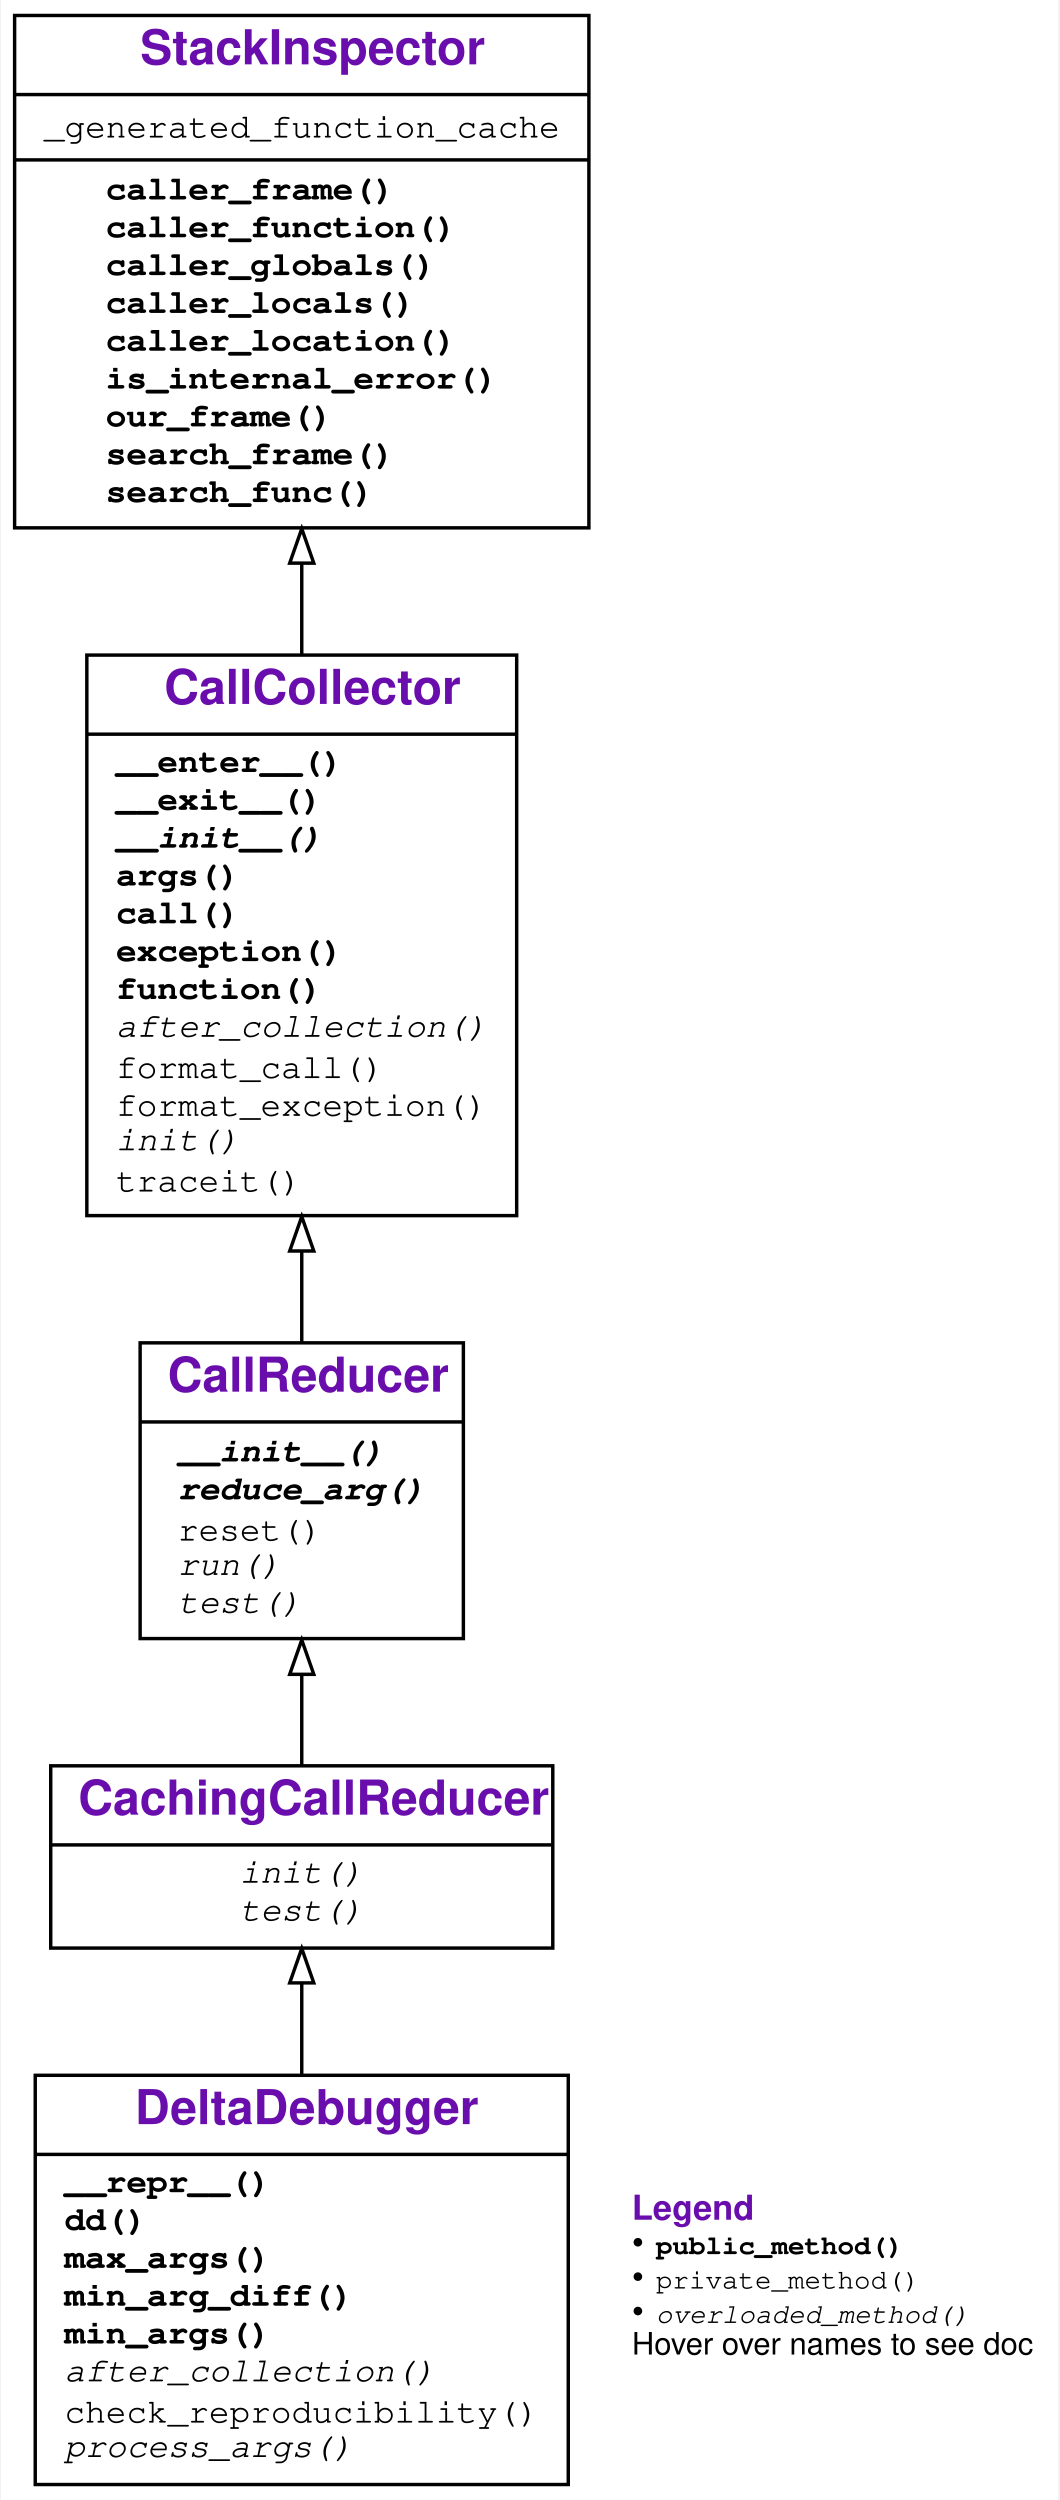
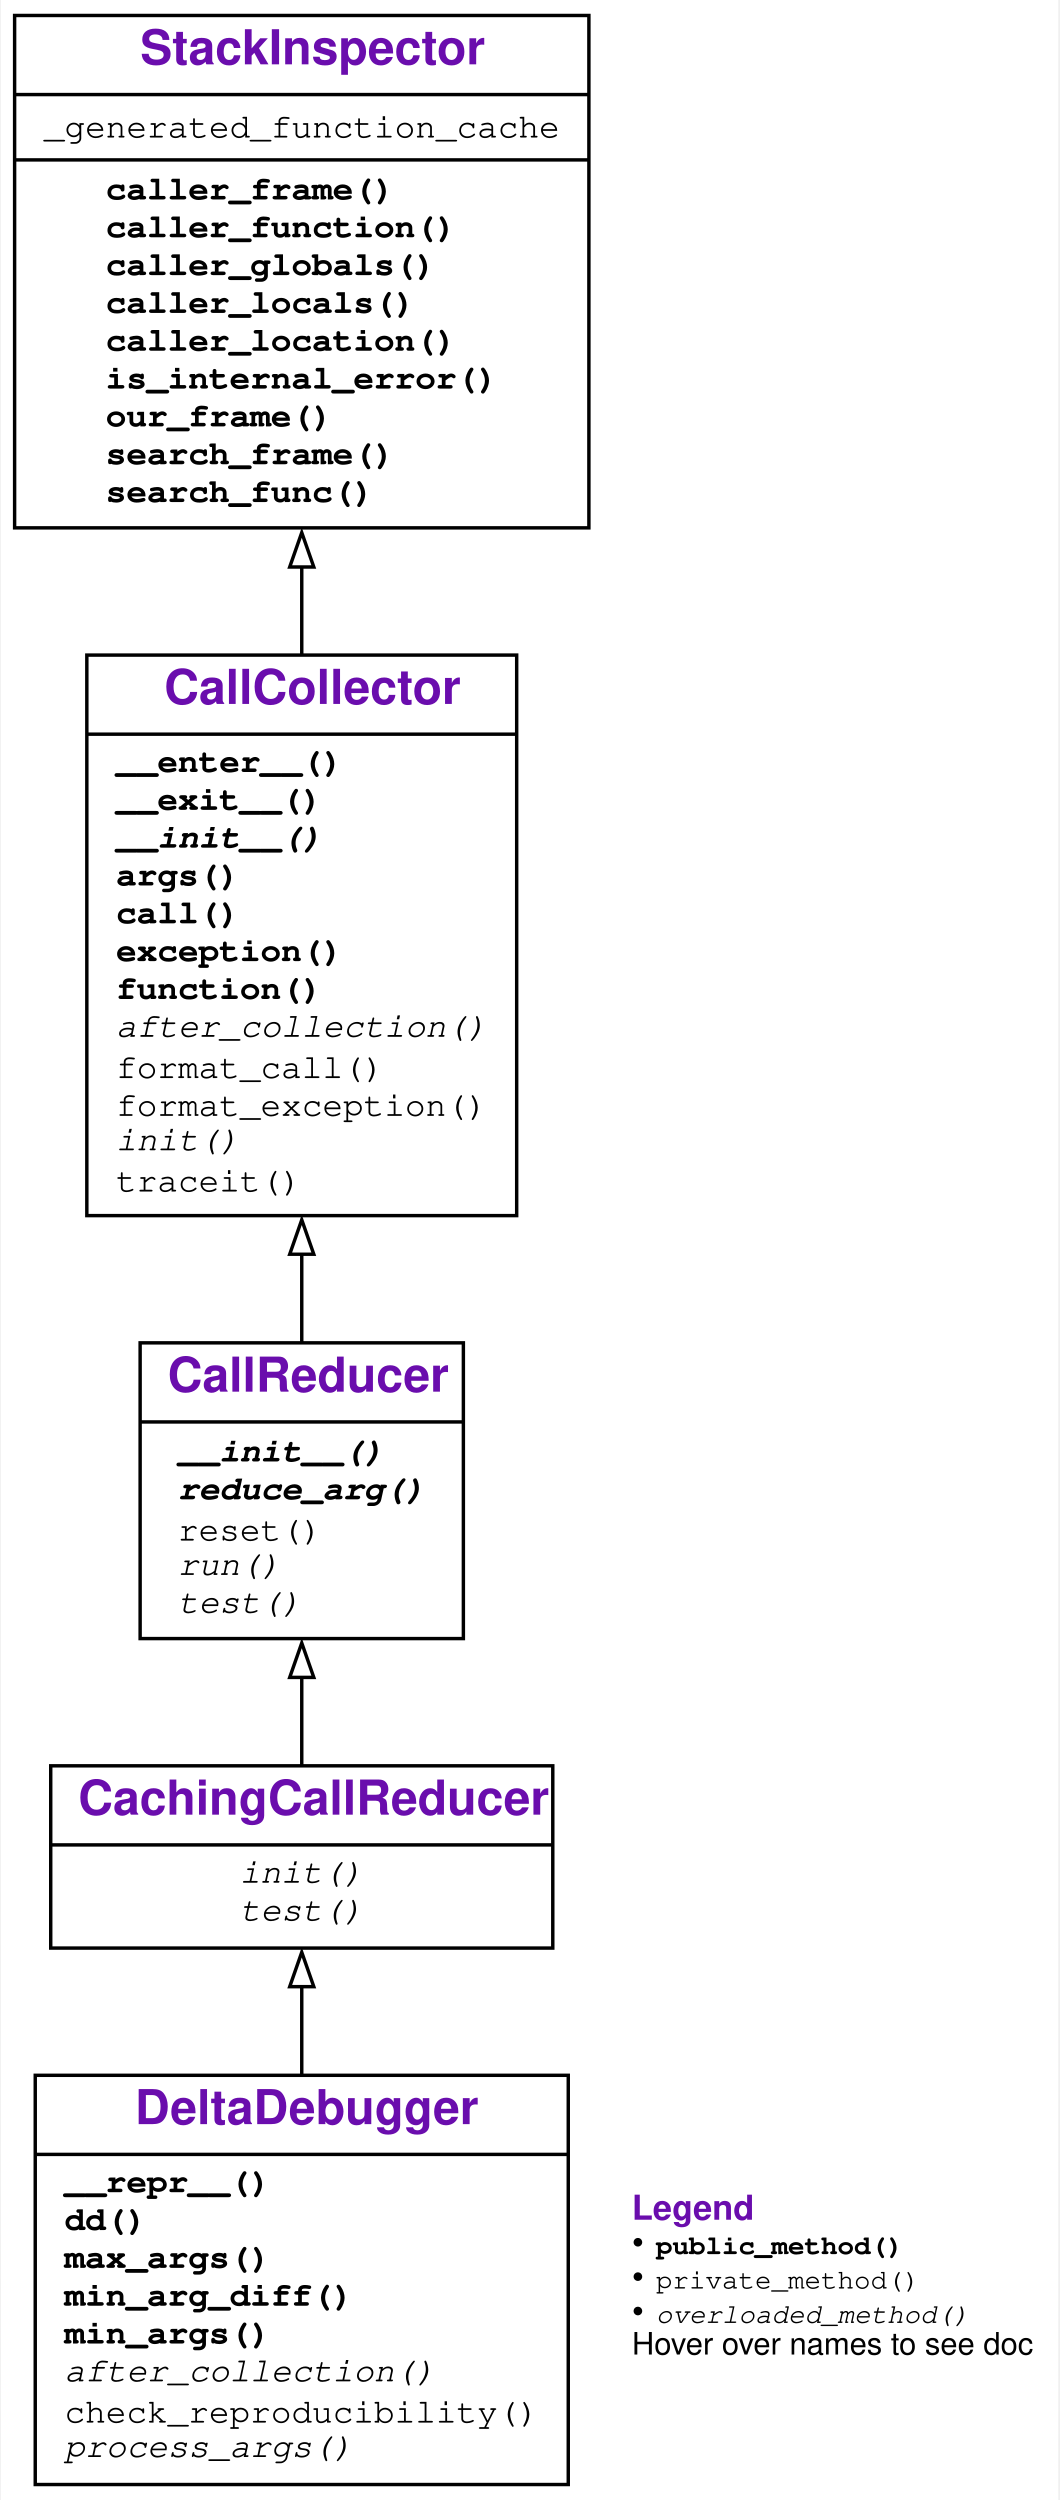
<svg xmlns="http://www.w3.org/2000/svg" xmlns:xlink="http://www.w3.org/1999/xlink" width="308pt" height="727pt" viewBox="0.00 0.00 307.50 727.00">
  <g id="graph0" class="graph" transform="scale(1 1) rotate(0) translate(4 723)">
    <g id="a_graph0">
      <a xlink:title="DeltaDebugger class hierarchy">
-         <polygon fill="white" stroke="transparent" points="-4,4 -4,-723 303.5,-723 303.5,4 -4,4" />
+         <polygon fill="white" stroke="none" points="-4,4 -4,-723 303.5,-723 303.5,4 -4,4" />
      </a>
    </g>
    <g id="node1" class="node">
      <g id="a_node1">
        <a xlink:href="#" xlink:title="class DeltaDebugger:&#10;Like CallReducer, but cache test outcomes.">
          <polygon fill="none" stroke="black" points="6,-0.5 6,-119.5 161,-119.5 161,-0.5 6,-0.5" />
          <text text-anchor="start" x="35" y="-105.3" font-family="Raleway, Helvetica, Arial, sans-serif" font-weight="bold" font-size="14.00" fill="#6a0dad">DeltaDebugger</text>
-           <polyline fill="none" stroke="black" points="6,-96.5 161,-96.5 " />
+           <polyline fill="none" stroke="black" points="6,-96.5 161,-96.5" />
          <g id="a_node1_0">
            <a xlink:href="#" xlink:title="DeltaDebugger">
              <g id="a_node1_1">
                <a xlink:href="#" xlink:title="__repr__(self) -&gt; str:&#10;Return a string representation of the minimized call.">
                  <text text-anchor="start" x="14.5" y="-85.5" font-family="'Fira Mono', 'Source Code Pro', 'Courier', monospace" font-weight="bold" font-size="10.00">__repr__()</text>
                </a>
              </g>
              <g id="a_node1_2">
                <a xlink:href="#" xlink:title="dd(self, var_to_be_reduced: str, fail_args: Dict[str, Any], *, mode: str = '-') -&gt; Tuple[Sequence, Sequence, Sequence]:&#10;General Delta Debugging.&#10;`var_to_be_reduced` - the name of the variable to reduce.&#10;`fail_args` - a dict of (failure-inducing) function arguments,&#10;with `fail_args[var_to_be_reduced]` - the input to apply dd on.&#10;`mode`- how the algorithm should operate:&#10;'-' (default): minimize input (`ddmin`),&#10;'+': maximizing input (`ddmax`),&#10;'+-': minimizing pass/fail difference (`dd`)&#10;Returns a triple (`pass`, `fail`, `diff`) with&#10;* maximized passing input (`pass`),&#10;* minimized failing input (`fail`), and&#10;* their difference `diff`&#10;(elems that are in `fail`, but not in `pass`).">
                  <text text-anchor="start" x="14.5" y="-74.5" font-family="'Fira Mono', 'Source Code Pro', 'Courier', monospace" font-weight="bold" font-size="10.00">dd()</text>
                </a>
              </g>
              <g id="a_node1_3">
                <a xlink:href="#" xlink:title="max_args(self) -&gt; Dict[str, Any]:&#10;Return 1-maximal arguments.">
                  <text text-anchor="start" x="14.5" y="-63.5" font-family="'Fira Mono', 'Source Code Pro', 'Courier', monospace" font-weight="bold" font-size="10.00">max_args()</text>
                </a>
              </g>
              <g id="a_node1_4">
                <a xlink:href="#" xlink:title="min_arg_diff(self) -&gt; Tuple[Dict[str, Any], Dict[str, Any], Dict[str, Any]]:&#10;Return 1-minimal difference between arguments.">
                  <text text-anchor="start" x="14.5" y="-52.5" font-family="'Fira Mono', 'Source Code Pro', 'Courier', monospace" font-weight="bold" font-size="10.00">min_arg_diff()</text>
                </a>
              </g>
              <g id="a_node1_5">
                <a xlink:href="#" xlink:title="min_args(self) -&gt; Dict[str, Any]:&#10;Return 1-minimal arguments.">
                  <text text-anchor="start" x="14.5" y="-41.5" font-family="'Fira Mono', 'Source Code Pro', 'Courier', monospace" font-weight="bold" font-size="10.00">min_args()</text>
                </a>
              </g>
              <g id="a_node1_6">
                <a xlink:href="#" xlink:title="after_collection(self) -&gt; None:&#10;Called after collection. To be defined in subclasses.">
                  <text text-anchor="start" x="14.5" y="-30.5" font-family="'Fira Mono', 'Source Code Pro', 'Courier', monospace" font-style="italic" font-size="10.00">after_collection()</text>
                </a>
              </g>
              <g id="a_node1_7">
                <a xlink:href="#" xlink:title="check_reproducibility(self) -&gt; None">
                  <text text-anchor="start" x="14.5" y="-18.5" font-family="'Fira Mono', 'Source Code Pro', 'Courier', monospace" font-size="10.00">check_reproducibility()</text>
                </a>
              </g>
              <g id="a_node1_8">
                <a xlink:href="#" xlink:title="process_args(self, strategy: Callable, **strategy_args: Any) -&gt; Tuple[Dict[str, Any], Dict[str, Any], Dict[str, Any]]:&#10;Reduce all reducible arguments, using `strategy`(var, `strategy_args`).&#10;Can be overloaded in subclasses.">
                  <text text-anchor="start" x="14.5" y="-8.5" font-family="'Fira Mono', 'Source Code Pro', 'Courier', monospace" font-style="italic" font-size="10.00">process_args()</text>
                </a>
              </g>
            </a>
          </g>
        </a>
      </g>
    </g>
    <g id="node2" class="node">
      <g id="a_node2">
        <a xlink:href="#" xlink:title="class CachingCallReducer:&#10;Like CallReducer, but cache test outcomes.">
          <polygon fill="none" stroke="black" points="10.5,-156.5 10.5,-209.5 156.5,-209.5 156.5,-156.5 10.5,-156.5" />
          <text text-anchor="start" x="18.5" y="-195.3" font-family="Raleway, Helvetica, Arial, sans-serif" font-weight="bold" font-size="14.00" fill="#6a0dad">CachingCallReducer</text>
-           <polyline fill="none" stroke="black" points="10.5,-186.5 156.5,-186.5 " />
+           <polyline fill="none" stroke="black" points="10.5,-186.5 156.5,-186.5" />
          <g id="a_node2_9">
            <a xlink:href="#" xlink:title="CachingCallReducer">
              <g id="a_node2_10">
                <a xlink:href="#" xlink:title="init(self) -&gt; None:&#10;Reset for new collection.">
                  <text text-anchor="start" x="65.5" y="-175.5" font-family="'Fira Mono', 'Source Code Pro', 'Courier', monospace" font-style="italic" font-size="10.00">init()</text>
                </a>
              </g>
              <g id="a_node2_11">
                <a xlink:href="#" xlink:title="test(self, args: Dict[str, Any]) -&gt; str:&#10;Like run(), but also log detail and keep statistics.">
                  <text text-anchor="start" x="65.5" y="-164.5" font-family="'Fira Mono', 'Source Code Pro', 'Courier', monospace" font-style="italic" font-size="10.00">test()</text>
                </a>
              </g>
            </a>
          </g>
        </a>
      </g>
    </g>
    <g id="edge1" class="edge">
-       <path fill="none" stroke="black" d="M83.5,-119.73C83.5,-128.79 83.5,-137.9 83.5,-146.25" />
-       <polygon fill="none" stroke="black" points="80,-146.37 83.5,-156.37 87,-146.37 80,-146.37" />
+       <path fill="none" stroke="black" d="M83.5,-119.37C83.5,-128.23 83.5,-137.14 83.5,-145.35" />
+       <polygon fill="none" stroke="black" points="80,-145.28 83.5,-155.28 87,-145.28 80,-145.28" />
    </g>
    <g id="node3" class="node">
      <g id="a_node3">
        <a xlink:href="#" xlink:title="class CallReducer:&#10;Collect an exception-raising function call f().&#10;Use as `with CallCollector(): f()`">
          <polygon fill="none" stroke="black" points="36.5,-246.5 36.5,-332.5 130.5,-332.5 130.5,-246.5 36.5,-246.5" />
          <text text-anchor="start" x="44.5" y="-318.3" font-family="Raleway, Helvetica, Arial, sans-serif" font-weight="bold" font-size="14.00" fill="#6a0dad">CallReducer</text>
-           <polyline fill="none" stroke="black" points="36.5,-309.5 130.5,-309.5 " />
+           <polyline fill="none" stroke="black" points="36.5,-309.5 130.5,-309.5" />
          <g id="a_node3_12">
            <a xlink:href="#" xlink:title="CallReducer">
              <g id="a_node3_13">
                <a xlink:href="#" xlink:title="__init__(self, *, log: Union[bool, int] = False) -&gt; None:&#10;Initialize. If `log` is True, enable logging.">
                  <text text-anchor="start" x="47.5" y="-298" font-family="'Fira Mono', 'Source Code Pro', 'Courier', monospace" font-weight="bold" font-style="italic" font-size="10.00">__init__()</text>
                </a>
              </g>
              <g id="a_node3_14">
                <a xlink:href="#" xlink:title="reduce_arg(self, var_to_be_reduced: str, args: Dict[str, Any]) -&gt; Sequence:&#10;Determine and return a minimal value for var_to_be_reduced.&#10;To be overloaded in subclasses.">
                  <text text-anchor="start" x="47.5" y="-287" font-family="'Fira Mono', 'Source Code Pro', 'Courier', monospace" font-weight="bold" font-style="italic" font-size="10.00">reduce_arg()</text>
                </a>
              </g>
              <g id="a_node3_15">
                <a xlink:href="#" xlink:title="reset(self) -&gt; None:&#10;Reset the number of tests.">
                  <text text-anchor="start" x="47.5" y="-275" font-family="'Fira Mono', 'Source Code Pro', 'Courier', monospace" font-size="10.00">reset()</text>
                </a>
              </g>
              <g id="a_node3_16">
                <a xlink:href="#" xlink:title="run(self, args: Dict[str, Any]) -&gt; str:&#10;Run collected function with `args`. Return&#10;* PASS if no exception occurred&#10;* FAIL if the collected exception occurred&#10;* UNRESOLVED if some other exception occurred.&#10;Not to be used directly; can be overloaded in subclasses.">
                  <text text-anchor="start" x="47.5" y="-265" font-family="'Fira Mono', 'Source Code Pro', 'Courier', monospace" font-style="italic" font-size="10.00">run()</text>
                </a>
              </g>
              <g id="a_node3_17">
                <a xlink:href="#" xlink:title="test(self, args: Dict[str, Any]) -&gt; str:&#10;Like run(), but also log detail and keep statistics.">
                  <text text-anchor="start" x="47.5" y="-254" font-family="'Fira Mono', 'Source Code Pro', 'Courier', monospace" font-style="italic" font-size="10.00">test()</text>
                </a>
              </g>
            </a>
          </g>
        </a>
      </g>
    </g>
    <g id="edge2" class="edge">
-       <path fill="none" stroke="black" d="M83.5,-209.56C83.5,-217.55 83.5,-226.68 83.5,-235.83" />
-       <polygon fill="none" stroke="black" points="80,-236.1 83.5,-246.1 87,-236.1 80,-236.1" />
+       <path fill="none" stroke="black" d="M83.5,-209.3C83.5,-217.2 83.5,-226.23 83.5,-235.3" />
+       <polygon fill="none" stroke="black" points="80,-235.21 83.5,-245.21 87,-235.21 80,-235.21" />
    </g>
    <g id="node4" class="node">
      <g id="a_node4">
        <a xlink:href="#" xlink:title="class CallCollector:&#10;Collect an exception-raising function call f().&#10;Use as `with CallCollector(): f()`">
          <polygon fill="none" stroke="black" points="21,-369.5 21,-532.5 146,-532.5 146,-369.5 21,-369.5" />
          <text text-anchor="start" x="43.5" y="-518.3" font-family="Raleway, Helvetica, Arial, sans-serif" font-weight="bold" font-size="14.00" fill="#6a0dad">CallCollector</text>
-           <polyline fill="none" stroke="black" points="21,-509.5 146,-509.5 " />
+           <polyline fill="none" stroke="black" points="21,-509.5 146,-509.5" />
          <g id="a_node4_18">
            <a xlink:href="#" xlink:title="CallCollector">
              <g id="a_node4_19">
                <a xlink:href="#" xlink:title="__enter__(self) -&gt; Any:&#10;Called at begin of `with` block. Turn tracing on.">
                  <text text-anchor="start" x="29.5" y="-498.5" font-family="'Fira Mono', 'Source Code Pro', 'Courier', monospace" font-weight="bold" font-size="10.00">__enter__()</text>
                </a>
              </g>
              <g id="a_node4_20">
                <a xlink:href="#" xlink:title="__exit__(self, exc_tp: Type, exc_value: BaseException, exc_traceback: traceback) -&gt; Optional[bool]:&#10;Called at end of `with` block. Turn tracing off.">
                  <text text-anchor="start" x="29.5" y="-487.5" font-family="'Fira Mono', 'Source Code Pro', 'Courier', monospace" font-weight="bold" font-size="10.00">__exit__()</text>
                </a>
              </g>
              <g id="a_node4_21">
                <a xlink:href="#" xlink:title="__init__(self) -&gt; None:&#10;Initialize collector">
                  <text text-anchor="start" x="29.5" y="-476.5" font-family="'Fira Mono', 'Source Code Pro', 'Courier', monospace" font-weight="bold" font-style="italic" font-size="10.00">__init__()</text>
                </a>
              </g>
              <g id="a_node4_22">
                <a xlink:href="#" xlink:title="args(self) -&gt; Dict[str, Any]:&#10;Return the dictionary of collected arguments.">
                  <text text-anchor="start" x="29.5" y="-465.5" font-family="'Fira Mono', 'Source Code Pro', 'Courier', monospace" font-weight="bold" font-size="10.00">args()</text>
                </a>
              </g>
              <g id="a_node4_23">
                <a xlink:href="#" xlink:title="call(self, new_args: Optional[Dict[str, Any]] = None) -&gt; Any:&#10;Call collected function. If `new_args` is given,&#10;override arguments from its {var: value} entries.">
                  <text text-anchor="start" x="29.5" y="-454.5" font-family="'Fira Mono', 'Source Code Pro', 'Courier', monospace" font-weight="bold" font-size="10.00">call()</text>
                </a>
              </g>
              <g id="a_node4_24">
                <a xlink:href="#" xlink:title="exception(self) -&gt; Optional[BaseException]:&#10;Return the exception produced, or `None` if none.">
                  <text text-anchor="start" x="29.5" y="-443.5" font-family="'Fira Mono', 'Source Code Pro', 'Courier', monospace" font-weight="bold" font-size="10.00">exception()</text>
                </a>
              </g>
              <g id="a_node4_25">
                <a xlink:href="#" xlink:title="function(self) -&gt; Callable:&#10;Return the function called.">
                  <text text-anchor="start" x="29.5" y="-432.5" font-family="'Fira Mono', 'Source Code Pro', 'Courier', monospace" font-weight="bold" font-size="10.00">function()</text>
                </a>
              </g>
              <g id="a_node4_26">
                <a xlink:href="#" xlink:title="after_collection(self) -&gt; None:&#10;Called after collection. To be defined in subclasses.">
                  <text text-anchor="start" x="29.5" y="-421.5" font-family="'Fira Mono', 'Source Code Pro', 'Courier', monospace" font-style="italic" font-size="10.00">after_collection()</text>
                </a>
              </g>
              <g id="a_node4_27">
                <a xlink:href="#" xlink:title="format_call(self, args: Optional[Dict[str, Any]] = None) -&gt; str:&#10;Return a string representing a call of the function with given args.">
                  <text text-anchor="start" x="29.5" y="-409.5" font-family="'Fira Mono', 'Source Code Pro', 'Courier', monospace" font-size="10.00">format_call()</text>
                </a>
              </g>
              <g id="a_node4_28">
                <a xlink:href="#" xlink:title="format_exception(self, exc: Optional[BaseException] = None) -&gt; str:&#10;Return a string representing the given exception.">
                  <text text-anchor="start" x="29.5" y="-398.5" font-family="'Fira Mono', 'Source Code Pro', 'Courier', monospace" font-size="10.00">format_exception()</text>
                </a>
              </g>
              <g id="a_node4_29">
                <a xlink:href="#" xlink:title="init(self) -&gt; None:&#10;Reset for new collection.">
                  <text text-anchor="start" x="29.5" y="-388.5" font-family="'Fira Mono', 'Source Code Pro', 'Courier', monospace" font-style="italic" font-size="10.00">init()</text>
                </a>
              </g>
              <g id="a_node4_30">
                <a xlink:href="#" xlink:title="traceit(self, frame: frame, event: str, arg: Any) -&gt; None:&#10;Tracing function. Collect first call, then turn tracing off.">
                  <text text-anchor="start" x="29.5" y="-376.5" font-family="'Fira Mono', 'Source Code Pro', 'Courier', monospace" font-size="10.00">traceit()</text>
                </a>
              </g>
            </a>
          </g>
        </a>
      </g>
    </g>
    <g id="edge3" class="edge">
-       <path fill="none" stroke="black" d="M83.5,-332.82C83.5,-341 83.5,-349.87 83.5,-358.92" />
-       <polygon fill="none" stroke="black" points="80,-359.21 83.5,-369.21 87,-359.21 80,-359.21" />
+       <path fill="none" stroke="black" d="M83.5,-332.41C83.5,-340.52 83.5,-349.31 83.5,-358.31" />
+       <polygon fill="none" stroke="black" points="80,-358.27 83.5,-368.27 87,-358.27 80,-358.27" />
    </g>
    <g id="node5" class="node">
      <g id="a_node5">
        <a xlink:href="StackInspector.ipynb" xlink:title="class StackInspector:&#10;Provide functions to inspect the stack">
          <polygon fill="none" stroke="black" points="0,-569.5 0,-718.5 167,-718.5 167,-569.5 0,-569.5" />
          <text text-anchor="start" x="36.5" y="-704.3" font-family="Raleway, Helvetica, Arial, sans-serif" font-weight="bold" font-size="14.00" fill="#6a0dad">StackInspector</text>
-           <polyline fill="none" stroke="black" points="0,-695.5 167,-695.5 " />
+           <polyline fill="none" stroke="black" points="0,-695.5 167,-695.5" />
          <g id="a_node5_31">
            <a xlink:href="#" xlink:title="StackInspector">
              <g id="a_node5_32">
                <a xlink:href="StackInspector.ipynb" xlink:title="_generated_function_cache = {}">
                  <text text-anchor="start" x="8.5" y="-683" font-family="'Fira Mono', 'Source Code Pro', 'Courier', monospace" font-size="10.00">_generated_function_cache</text>
                </a>
              </g>
            </a>
          </g>
-           <polyline fill="none" stroke="black" points="0,-676.5 167,-676.5 " />
+           <polyline fill="none" stroke="black" points="0,-676.5 167,-676.5" />
          <g id="a_node5_33">
            <a xlink:href="#" xlink:title="StackInspector">
              <g id="a_node5_34">
                <a xlink:href="StackInspector.ipynb" xlink:title="caller_frame(self) -&gt; frame:&#10;Return the frame of the caller.">
                  <text text-anchor="start" x="26.5" y="-665" font-family="'Fira Mono', 'Source Code Pro', 'Courier', monospace" font-weight="bold" font-size="10.00">caller_frame()</text>
                </a>
              </g>
              <g id="a_node5_35">
                <a xlink:href="StackInspector.ipynb" xlink:title="caller_function(self) -&gt; Callable:&#10;Return the calling function">
                  <text text-anchor="start" x="26.5" y="-654" font-family="'Fira Mono', 'Source Code Pro', 'Courier', monospace" font-weight="bold" font-size="10.00">caller_function()</text>
                </a>
              </g>
              <g id="a_node5_36">
                <a xlink:href="StackInspector.ipynb" xlink:title="caller_globals(self) -&gt; Dict[str, Any]:&#10;Return the globals() environment of the caller.">
                  <text text-anchor="start" x="26.5" y="-643" font-family="'Fira Mono', 'Source Code Pro', 'Courier', monospace" font-weight="bold" font-size="10.00">caller_globals()</text>
                </a>
              </g>
              <g id="a_node5_37">
                <a xlink:href="StackInspector.ipynb" xlink:title="caller_locals(self) -&gt; Dict[str, Any]:&#10;Return the locals() environment of the caller.">
                  <text text-anchor="start" x="26.5" y="-632" font-family="'Fira Mono', 'Source Code Pro', 'Courier', monospace" font-weight="bold" font-size="10.00">caller_locals()</text>
                </a>
              </g>
              <g id="a_node5_38">
                <a xlink:href="StackInspector.ipynb" xlink:title="caller_location(self) -&gt; Tuple[Callable, int]:&#10;Return the location (func, lineno) of the caller.">
                  <text text-anchor="start" x="26.5" y="-621" font-family="'Fira Mono', 'Source Code Pro', 'Courier', monospace" font-weight="bold" font-size="10.00">caller_location()</text>
                </a>
              </g>
              <g id="a_node5_39">
                <a xlink:href="StackInspector.ipynb" xlink:title="is_internal_error(self, exc_tp: Type, exc_value: BaseException, exc_traceback: traceback) -&gt; bool:&#10;Return True if exception was raised from `StackInspector` or a subclass.">
                  <text text-anchor="start" x="26.5" y="-610" font-family="'Fira Mono', 'Source Code Pro', 'Courier', monospace" font-weight="bold" font-size="10.00">is_internal_error()</text>
                </a>
              </g>
              <g id="a_node5_40">
                <a xlink:href="StackInspector.ipynb" xlink:title="our_frame(self, frame: frame) -&gt; bool:&#10;Return true if `frame` is in the current (inspecting) class.">
                  <text text-anchor="start" x="26.5" y="-599" font-family="'Fira Mono', 'Source Code Pro', 'Courier', monospace" font-weight="bold" font-size="10.00">our_frame()</text>
                </a>
              </g>
              <g id="a_node5_41">
                <a xlink:href="StackInspector.ipynb" xlink:title="search_frame(self, name: str, frame: Optional[frame] = None) -&gt; Tuple[Optional[frame], Optional[Callable]]:&#10;Return a pair (`frame`, `item`)&#10;in which the function `name` is defined as `item`.">
                  <text text-anchor="start" x="26.5" y="-588" font-family="'Fira Mono', 'Source Code Pro', 'Courier', monospace" font-weight="bold" font-size="10.00">search_frame()</text>
                </a>
              </g>
              <g id="a_node5_42">
                <a xlink:href="StackInspector.ipynb" xlink:title="search_func(self, name: str, frame: Optional[frame] = None) -&gt; Optional[Callable]:&#10;Search in callers for a definition of the function `name`">
                  <text text-anchor="start" x="26.5" y="-577" font-family="'Fira Mono', 'Source Code Pro', 'Courier', monospace" font-weight="bold" font-size="10.00">search_func()</text>
                </a>
              </g>
            </a>
          </g>
        </a>
      </g>
    </g>
    <g id="edge4" class="edge">
-       <path fill="none" stroke="black" d="M83.5,-532.72C83.5,-541.43 83.5,-550.31 83.5,-559.05" />
-       <polygon fill="none" stroke="black" points="80,-559.24 83.5,-569.24 87,-559.24 80,-559.24" />
+       <path fill="none" stroke="black" d="M83.5,-532.45C83.5,-541.03 83.5,-549.77 83.5,-558.39" />
+       <polygon fill="none" stroke="black" points="80,-558.12 83.5,-568.12 87,-558.12 80,-558.12" />
    </g>
    <g id="node6" class="node">
      <text text-anchor="start" x="179.5" y="-77.5" font-family="Raleway, Helvetica, Arial, sans-serif" font-weight="bold" font-size="10.00" fill="#6a0dad">Legend</text>
      <text text-anchor="start" x="179.5" y="-67.5" font-family="Raleway, Helvetica, Arial, sans-serif" font-size="10.00">• </text>
      <text text-anchor="start" x="186.5" y="-67.5" font-family="'Fira Mono', 'Source Code Pro', 'Courier', monospace" font-weight="bold" font-size="8.00">public_method()</text>
      <text text-anchor="start" x="179.5" y="-57.5" font-family="Raleway, Helvetica, Arial, sans-serif" font-size="10.00">• </text>
      <text text-anchor="start" x="186.5" y="-57.5" font-family="'Fira Mono', 'Source Code Pro', 'Courier', monospace" font-size="8.00">private_method()</text>
      <text text-anchor="start" x="179.5" y="-47.5" font-family="Raleway, Helvetica, Arial, sans-serif" font-size="10.00">• </text>
      <text text-anchor="start" x="186.5" y="-47.5" font-family="'Fira Mono', 'Source Code Pro', 'Courier', monospace" font-style="italic" font-size="8.00">overloaded_method()</text>
      <text text-anchor="start" x="179.5" y="-38.3" font-family="Helvetica,sans-Serif" font-size="9.00">Hover over names to see doc</text>
    </g>
  </g>
</svg>
